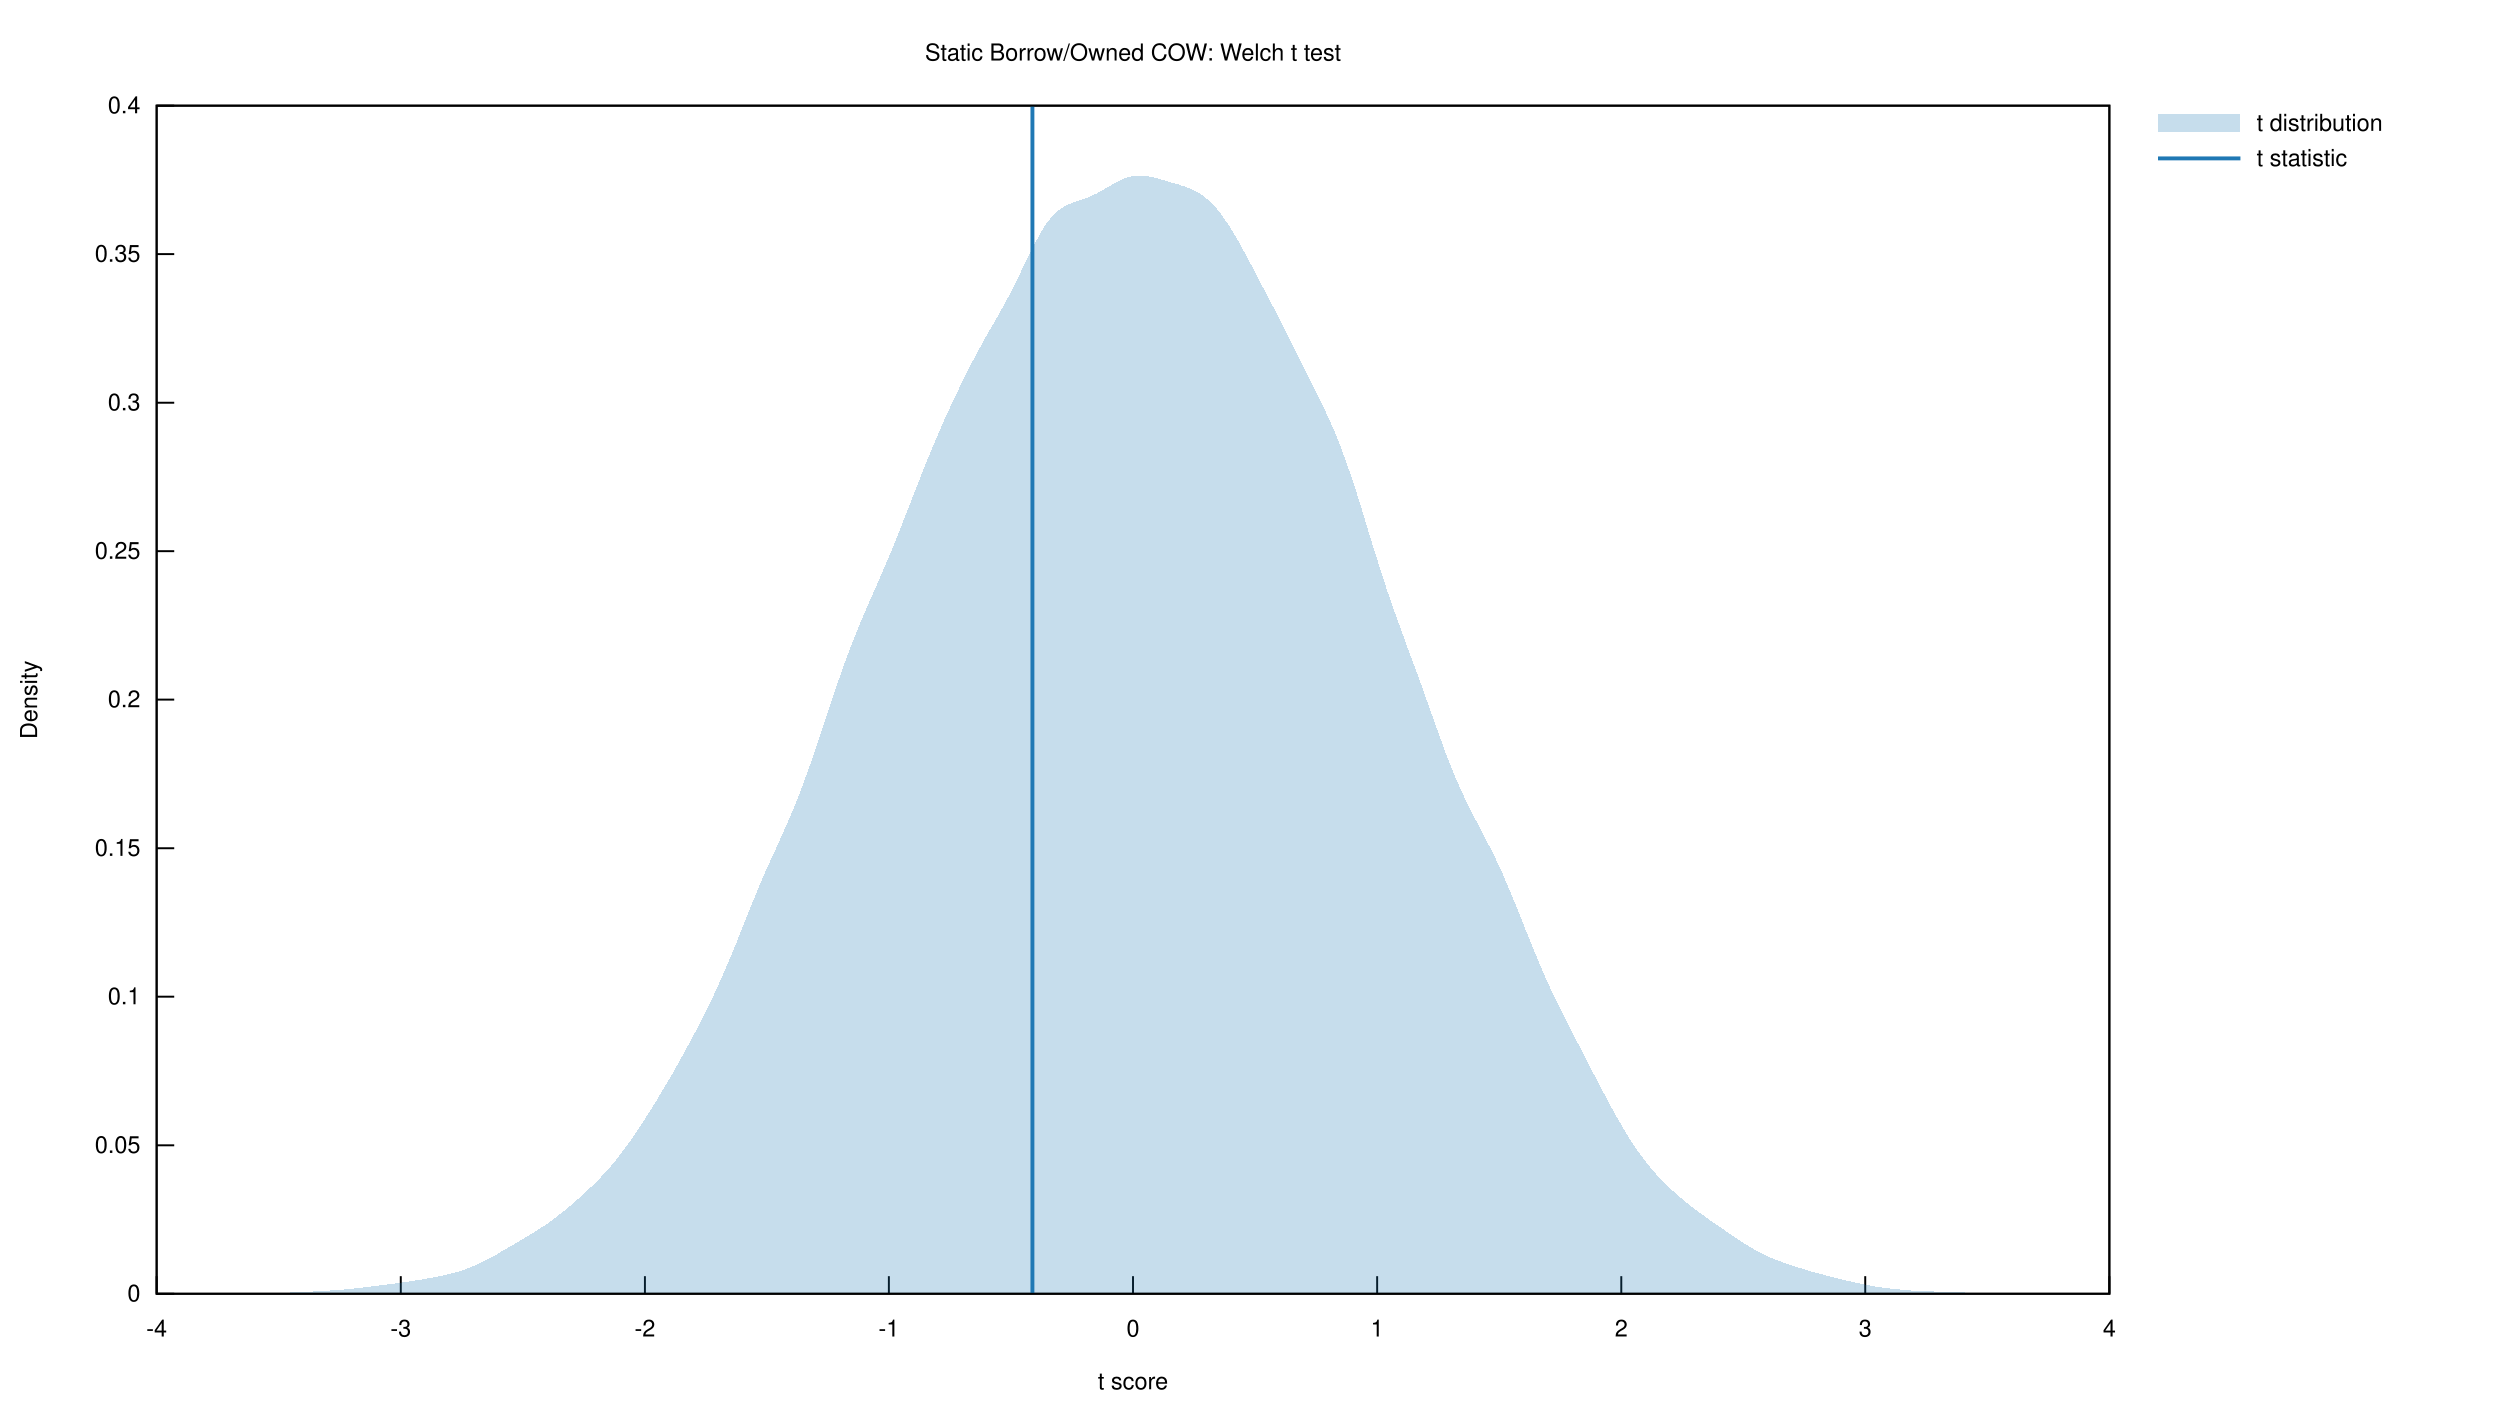
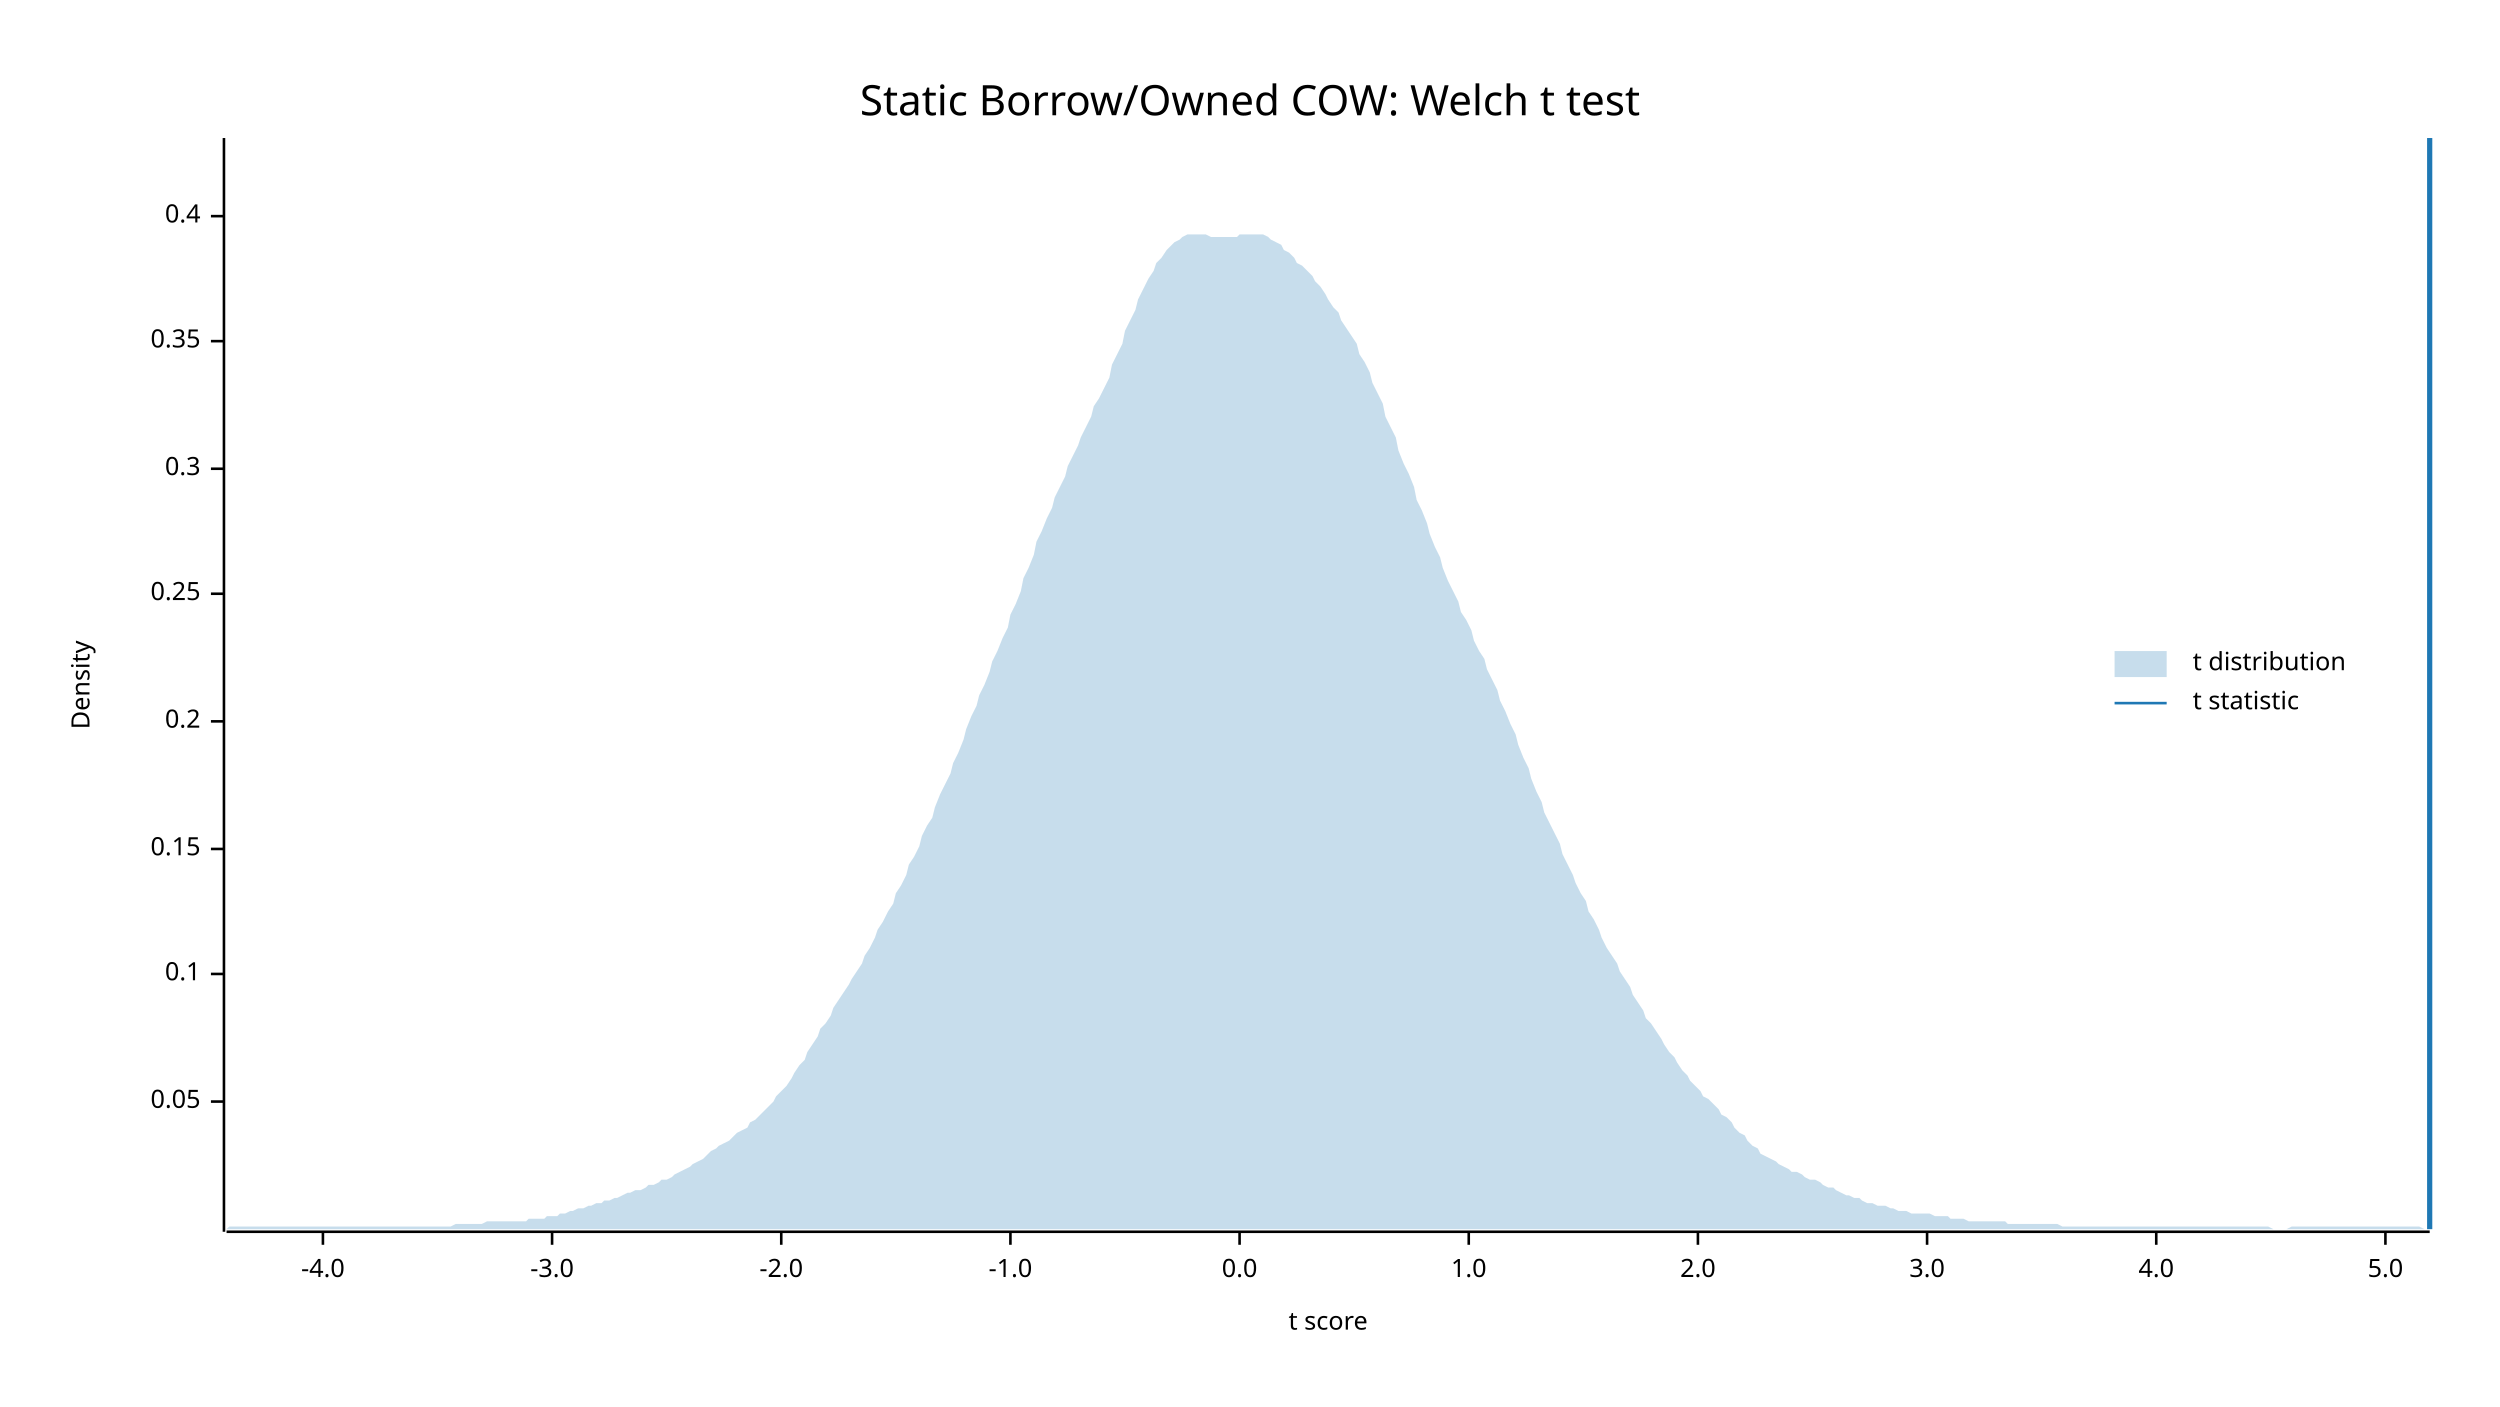
- <svg xmlns="http://www.w3.org/2000/svg" xmlns:xlink="http://www.w3.org/1999/xlink" viewBox="0 0 1280 720">
-   <g id="gnuplot_canvas">
-     <rect x="0" y="0" width="1280" height="720" fill="none" />
-     <defs>
-       <circle id="gpDot" r="0.5" stroke-width="0.5" stroke="currentColor" />
-       <path id="gpPt0" stroke-width="0.222" stroke="currentColor" d="M-1,0 h2 M0,-1 v2" />
-       <path id="gpPt1" stroke-width="0.222" stroke="currentColor" d="M-1,-1 L1,1 M1,-1 L-1,1" />
-       <path id="gpPt2" stroke-width="0.222" stroke="currentColor" d="M-1,0 L1,0 M0,-1 L0,1 M-1,-1 L1,1 M-1,1 L1,-1" />
-       <rect id="gpPt3" stroke-width="0.222" stroke="currentColor" x="-1" y="-1" width="2" height="2" />
-       <rect id="gpPt4" stroke-width="0.222" stroke="currentColor" fill="currentColor" x="-1" y="-1" width="2" height="2" />
-       <circle id="gpPt5" stroke-width="0.222" stroke="currentColor" cx="0" cy="0" r="1" />
-       <use xlink:href="#gpPt5" id="gpPt6" fill="currentColor" stroke="none" />
-       <path id="gpPt7" stroke-width="0.222" stroke="currentColor" d="M0,-1.33 L-1.33,0.67 L1.33,0.67 z" />
-       <use xlink:href="#gpPt7" id="gpPt8" fill="currentColor" stroke="none" />
-       <use xlink:href="#gpPt7" id="gpPt9" stroke="currentColor" transform="rotate(180)" />
-       <use xlink:href="#gpPt9" id="gpPt10" fill="currentColor" stroke="none" />
-       <use xlink:href="#gpPt3" id="gpPt11" stroke="currentColor" transform="rotate(45)" />
-       <use xlink:href="#gpPt11" id="gpPt12" fill="currentColor" stroke="none" />
-       <path id="gpPt13" stroke-width="0.222" stroke="currentColor" d="M0,1.330 L1.265,0.411 L0.782,-1.067 L-0.782,-1.076 L-1.265,0.411 z" />
-       <use xlink:href="#gpPt13" id="gpPt14" fill="currentColor" stroke="none" />
-       <filter id="textbox" filterUnits="objectBoundingBox" x="0" y="0" height="1" width="1">
-         <feFlood flood-color="white" flood-opacity="1" result="bgnd" />
-         <feComposite in="SourceGraphic" in2="bgnd" operator="atop" />
-       </filter>
-       <filter id="greybox" filterUnits="objectBoundingBox" x="0" y="0" height="1" width="1">
-         <feFlood flood-color="lightgrey" flood-opacity="1" result="grey" />
-         <feComposite in="SourceGraphic" in2="grey" operator="atop" />
-       </filter>
-     </defs>
-     <g fill="none" color="white" stroke="currentColor" stroke-width="1.00" stroke-linecap="butt" stroke-linejoin="miter">
- </g>
-     <g fill="none" color="black" stroke="currentColor" stroke-width="1.00" stroke-linecap="butt" stroke-linejoin="miter">
-       <path stroke="black" d="M80.2,662.4 L89.2,662.4  " />
-       <g transform="translate(71.9,666.3)" stroke="none" fill="black" font-family="Helvetica" font-size="12.00" text-anchor="end">
-         <text>
-           <tspan font-family="Helvetica"> 0</tspan>
-         </text>
-       </g>
-     </g>
-     <g fill="none" color="black" stroke="currentColor" stroke-width="1.00" stroke-linecap="butt" stroke-linejoin="miter">
-       <path stroke="black" d="M80.2,586.4 L89.2,586.4  " />
-       <g transform="translate(71.9,590.3)" stroke="none" fill="black" font-family="Helvetica" font-size="12.00" text-anchor="end">
-         <text>
-           <tspan font-family="Helvetica"> 0.05</tspan>
-         </text>
-       </g>
-     </g>
-     <g fill="none" color="black" stroke="currentColor" stroke-width="1.00" stroke-linecap="butt" stroke-linejoin="miter">
-       <path stroke="black" d="M80.2,510.3 L89.2,510.3  " />
-       <g transform="translate(71.9,514.2)" stroke="none" fill="black" font-family="Helvetica" font-size="12.00" text-anchor="end">
-         <text>
-           <tspan font-family="Helvetica"> 0.1</tspan>
-         </text>
-       </g>
-     </g>
-     <g fill="none" color="black" stroke="currentColor" stroke-width="1.00" stroke-linecap="butt" stroke-linejoin="miter">
-       <path stroke="black" d="M80.2,434.3 L89.2,434.3  " />
-       <g transform="translate(71.9,438.2)" stroke="none" fill="black" font-family="Helvetica" font-size="12.00" text-anchor="end">
-         <text>
-           <tspan font-family="Helvetica"> 0.15</tspan>
-         </text>
-       </g>
-     </g>
-     <g fill="none" color="black" stroke="currentColor" stroke-width="1.00" stroke-linecap="butt" stroke-linejoin="miter">
-       <path stroke="black" d="M80.2,358.2 L89.2,358.2  " />
-       <g transform="translate(71.9,362.1)" stroke="none" fill="black" font-family="Helvetica" font-size="12.00" text-anchor="end">
-         <text>
-           <tspan font-family="Helvetica"> 0.2</tspan>
-         </text>
-       </g>
-     </g>
-     <g fill="none" color="black" stroke="currentColor" stroke-width="1.00" stroke-linecap="butt" stroke-linejoin="miter">
-       <path stroke="black" d="M80.2,282.2 L89.2,282.2  " />
-       <g transform="translate(71.9,286.1)" stroke="none" fill="black" font-family="Helvetica" font-size="12.00" text-anchor="end">
-         <text>
-           <tspan font-family="Helvetica"> 0.25</tspan>
-         </text>
-       </g>
-     </g>
-     <g fill="none" color="black" stroke="currentColor" stroke-width="1.00" stroke-linecap="butt" stroke-linejoin="miter">
-       <path stroke="black" d="M80.2,206.2 L89.2,206.2  " />
-       <g transform="translate(71.9,210.1)" stroke="none" fill="black" font-family="Helvetica" font-size="12.00" text-anchor="end">
-         <text>
-           <tspan font-family="Helvetica"> 0.3</tspan>
-         </text>
-       </g>
-     </g>
-     <g fill="none" color="black" stroke="currentColor" stroke-width="1.00" stroke-linecap="butt" stroke-linejoin="miter">
-       <path stroke="black" d="M80.2,130.1 L89.2,130.1  " />
-       <g transform="translate(71.9,134.0)" stroke="none" fill="black" font-family="Helvetica" font-size="12.00" text-anchor="end">
-         <text>
-           <tspan font-family="Helvetica"> 0.35</tspan>
-         </text>
-       </g>
-     </g>
-     <g fill="none" color="black" stroke="currentColor" stroke-width="1.00" stroke-linecap="butt" stroke-linejoin="miter">
-       <path stroke="black" d="M80.2,54.1 L89.2,54.1  " />
-       <g transform="translate(71.9,58.0)" stroke="none" fill="black" font-family="Helvetica" font-size="12.00" text-anchor="end">
-         <text>
-           <tspan font-family="Helvetica"> 0.4</tspan>
-         </text>
-       </g>
-     </g>
-     <g fill="none" color="black" stroke="currentColor" stroke-width="1.00" stroke-linecap="butt" stroke-linejoin="miter">
-       <path stroke="black" d="M80.2,662.4 L80.2,653.4  " />
-       <g transform="translate(80.2,684.3)" stroke="none" fill="black" font-family="Helvetica" font-size="12.00" text-anchor="middle">
-         <text>
-           <tspan font-family="Helvetica">-4</tspan>
-         </text>
-       </g>
-     </g>
-     <g fill="none" color="black" stroke="currentColor" stroke-width="1.00" stroke-linecap="butt" stroke-linejoin="miter">
-       <path stroke="black" d="M205.2,662.4 L205.2,653.4  " />
-       <g transform="translate(205.2,684.3)" stroke="none" fill="black" font-family="Helvetica" font-size="12.00" text-anchor="middle">
-         <text>
-           <tspan font-family="Helvetica">-3</tspan>
-         </text>
-       </g>
-     </g>
-     <g fill="none" color="black" stroke="currentColor" stroke-width="1.00" stroke-linecap="butt" stroke-linejoin="miter">
-       <path stroke="black" d="M330.2,662.4 L330.2,653.4  " />
-       <g transform="translate(330.2,684.3)" stroke="none" fill="black" font-family="Helvetica" font-size="12.00" text-anchor="middle">
-         <text>
-           <tspan font-family="Helvetica">-2</tspan>
-         </text>
-       </g>
-     </g>
-     <g fill="none" color="black" stroke="currentColor" stroke-width="1.00" stroke-linecap="butt" stroke-linejoin="miter">
-       <path stroke="black" d="M455.1,662.4 L455.1,653.4  " />
-       <g transform="translate(455.1,684.3)" stroke="none" fill="black" font-family="Helvetica" font-size="12.00" text-anchor="middle">
-         <text>
-           <tspan font-family="Helvetica">-1</tspan>
-         </text>
-       </g>
-     </g>
-     <g fill="none" color="black" stroke="currentColor" stroke-width="1.00" stroke-linecap="butt" stroke-linejoin="miter">
-       <path stroke="black" d="M580.1,662.4 L580.1,653.4  " />
-       <g transform="translate(580.1,684.3)" stroke="none" fill="black" font-family="Helvetica" font-size="12.00" text-anchor="middle">
-         <text>
-           <tspan font-family="Helvetica"> 0</tspan>
-         </text>
-       </g>
-     </g>
-     <g fill="none" color="black" stroke="currentColor" stroke-width="1.00" stroke-linecap="butt" stroke-linejoin="miter">
-       <path stroke="black" d="M705.1,662.4 L705.1,653.4  " />
-       <g transform="translate(705.1,684.3)" stroke="none" fill="black" font-family="Helvetica" font-size="12.00" text-anchor="middle">
-         <text>
-           <tspan font-family="Helvetica"> 1</tspan>
-         </text>
-       </g>
-     </g>
-     <g fill="none" color="black" stroke="currentColor" stroke-width="1.00" stroke-linecap="butt" stroke-linejoin="miter">
-       <path stroke="black" d="M830.1,662.4 L830.1,653.4  " />
-       <g transform="translate(830.1,684.3)" stroke="none" fill="black" font-family="Helvetica" font-size="12.00" text-anchor="middle">
-         <text>
-           <tspan font-family="Helvetica"> 2</tspan>
-         </text>
-       </g>
-     </g>
-     <g fill="none" color="black" stroke="currentColor" stroke-width="1.00" stroke-linecap="butt" stroke-linejoin="miter">
-       <path stroke="black" d="M955.0,662.4 L955.0,653.4  " />
-       <g transform="translate(955.0,684.3)" stroke="none" fill="black" font-family="Helvetica" font-size="12.00" text-anchor="middle">
-         <text>
-           <tspan font-family="Helvetica"> 3</tspan>
-         </text>
-       </g>
-     </g>
-     <g fill="none" color="black" stroke="currentColor" stroke-width="1.00" stroke-linecap="butt" stroke-linejoin="miter">
-       <path stroke="black" d="M1080.0,662.4 L1080.0,653.4  " />
-       <g transform="translate(1080.0,684.3)" stroke="none" fill="black" font-family="Helvetica" font-size="12.00" text-anchor="middle">
-         <text>
-           <tspan font-family="Helvetica"> 4</tspan>
-         </text>
-       </g>
-     </g>
-     <g fill="none" color="black" stroke="currentColor" stroke-width="1.00" stroke-linecap="butt" stroke-linejoin="miter">
- </g>
-     <g fill="none" color="black" stroke="currentColor" stroke-width="1.00" stroke-linecap="butt" stroke-linejoin="miter">
-       <path stroke="black" d="M80.2,54.1 L80.2,662.4 L1080.0,662.4 L1080.0,54.1 L80.2,54.1 Z  " />
-     </g>
-     <g fill="none" color="black" stroke="currentColor" stroke-width="1.00" stroke-linecap="butt" stroke-linejoin="miter">
-       <g transform="translate(19.0,358.3) rotate(270)" stroke="none" fill="black" font-family="Helvetica" font-size="12.00" text-anchor="middle">
-         <text>
-           <tspan font-family="Helvetica">Density</tspan>
-         </text>
-       </g>
-     </g>
-     <g fill="none" color="black" stroke="currentColor" stroke-width="1.00" stroke-linecap="butt" stroke-linejoin="miter">
-       <g transform="translate(580.1,711.3)" stroke="none" fill="black" font-family="Helvetica" font-size="12.00" text-anchor="middle">
-         <text>
-           <tspan font-family="Helvetica">t score</tspan>
-         </text>
-       </g>
-     </g>
-     <g fill="none" color="black" stroke="currentColor" stroke-width="1.00" stroke-linecap="butt" stroke-linejoin="miter">
-       <g transform="translate(580.1,31.0)" stroke="none" fill="black" font-family="Helvetica" font-size="12.00" text-anchor="middle">
-         <text>
-           <tspan font-family="Helvetica">Static Borrow/Owned COW: Welch t test</tspan>
-         </text>
-       </g>
-     </g>
-     <g fill="none" color="black" stroke="currentColor" stroke-width="1.00" stroke-linecap="butt" stroke-linejoin="miter">
- </g>
-     <g id="gnuplot_plot_1">
-       <g fill="none" color="black" stroke="currentColor" stroke-width="1.00" stroke-linecap="butt" stroke-linejoin="miter">
-         <g transform="translate(1155.4,67.0)" stroke="none" fill="black" font-family="Helvetica" font-size="12.00" text-anchor="start">
-           <text>
-             <tspan font-family="Helvetica">t distribution</tspan>
-           </text>
-         </g>
-       </g>
-       <g fill="none" color="black" stroke="currentColor" stroke-width="1.00" stroke-linecap="butt" stroke-linejoin="miter">
-         <g stroke="none" shape-rendering="crispEdges">
-           <polygon fill="rgb( 31, 120, 180)" fill-opacity="0.25" points="1104.9,67.6 1147.1,67.6 1147.1,58.6 1104.9,58.6 " />
-           <polygon fill="rgb( 31, 120, 180)" fill-opacity="0.25" points="89.9,662.4 91.9,662.4 93.9,662.4 95.9,662.4 97.9,662.4 99.8,662.4 101.8,662.4 103.8,662.4 105.8,662.4 107.8,662.4 109.8,662.4 111.7,662.4 113.7,662.4 115.7,662.4 117.7,662.4 119.7,662.3 121.6,662.3 123.6,662.3 125.6,662.3 127.6,662.3 129.6,662.3 131.5,662.2 133.5,662.2 135.5,662.2 137.5,662.1 139.5,662.1 141.4,662.0 143.4,661.9 145.4,661.9 147.4,661.8 149.4,661.7 151.4,661.6 153.3,661.6 155.3,661.5 157.3,661.4 159.3,661.3 161.3,661.2 163.2,661.1 165.2,661.0 167.2,660.9 169.2,660.7 171.2,660.6 173.1,660.5 175.1,660.3 177.1,660.1 179.1,659.9 181.1,659.7 183.0,659.5 185.0,659.3 187.0,659.0 189.0,658.8 191.0,658.6 192.9,658.3 194.9,658.1 196.9,657.8 198.9,657.6 200.9,657.3 202.9,657.1 204.8,656.8 206.8,656.5 208.8,656.2 210.8,655.9 212.8,655.6 214.7,655.3 216.7,655.0 218.7,654.6 220.7,654.2 222.7,653.9 224.6,653.5 226.6,653.1 228.6,652.6 230.6,652.2 232.6,651.6 234.5,651.1 236.5,650.5 238.5,649.8 240.5,649.0 242.5,648.2 244.4,647.3 246.4,646.4 248.4,645.4 250.4,644.3 252.4,643.3 254.4,642.2 256.3,641.0 258.3,639.9 260.3,638.7 262.3,637.6 264.3,636.4 266.2,635.3 268.2,634.1 270.2,632.9 272.2,631.7 274.2,630.5 276.1,629.2 278.1,627.9 280.1,626.6 282.1,625.1 284.1,623.7 286.0,622.1 288.0,620.6 290.0,619.0 292.0,617.3 294.0,615.6 295.9,613.9 297.9,612.1 299.9,610.3 301.9,608.4 303.9,606.5 305.9,604.6 307.8,602.5 309.8,600.4 311.8,598.2 313.8,595.8 315.8,593.4 317.7,590.9 319.7,588.2 321.7,585.5 323.7,582.7 325.7,579.8 327.6,576.8 329.6,573.8 331.6,570.7 333.6,567.6 335.6,564.4 337.5,561.1 339.5,557.8 341.5,554.5 343.5,551.1 345.5,547.6 347.4,544.1 349.4,540.5 351.4,536.9 353.4,533.2 355.4,529.5 357.4,525.7 359.3,521.9 361.3,518.0 363.3,513.9 365.3,509.8 367.3,505.5 369.2,501.1 371.2,496.6 373.2,491.9 375.2,487.1 377.2,482.3 379.1,477.3 381.1,472.3 383.1,467.4 385.1,462.5 387.1,457.7 389.0,453.0 391.0,448.3 393.0,443.8 395.0,439.4 397.0,435.1 399.0,430.7 400.9,426.3 402.9,421.9 404.9,417.3 406.9,412.5 408.9,407.6 410.8,402.4 412.8,397.0 414.8,391.5 416.8,385.7 418.8,379.9 420.7,373.9 422.7,367.9 424.7,361.9 426.7,356.0 428.7,350.2 430.6,344.6 432.6,339.1 434.6,333.7 436.6,328.6 438.6,323.6 440.5,318.8 442.5,314.1 444.5,309.5 446.5,305.0 448.5,300.5 450.5,295.9 452.4,291.4 454.4,286.7 456.4,282.0 458.4,277.1 460.4,272.2 462.3,267.2 464.3,262.1 466.3,257.0 468.3,251.9 470.3,246.8 472.2,241.8 474.2,236.8 476.2,232.0 478.2,227.2 480.2,222.6 482.1,218.1 484.1,213.6 486.1,209.3 488.1,205.0 490.1,200.9 492.0,196.8 494.0,192.7 496.0,188.8 498.0,184.9 500.0,181.2 502.0,177.5 503.9,173.9 505.9,170.4 507.9,167.0 509.9,163.5 511.9,160.1 513.8,156.5 515.8,152.9 517.8,149.1 519.8,145.2 521.8,141.1 523.7,137.0 525.7,132.9 527.7,128.8 529.7,124.9 531.7,121.2 533.6,117.8 535.6,114.7 537.6,112.1 539.6,109.8 541.6,108.0 543.5,106.6 545.5,105.4 547.5,104.5 549.5,103.7 551.5,103.0 553.5,102.4 555.4,101.7 557.4,100.9 559.4,100.0 561.4,99.1 563.4,98.0 565.3,96.9 567.3,95.7 569.3,94.6 571.3,93.4 573.3,92.4 575.2,91.6 577.2,90.8 579.2,90.3 581.2,90.0 583.2,89.9 585.1,89.9 587.1,90.2 589.1,90.5 591.1,91.0 593.1,91.5 595.0,92.0 597.0,92.6 599.0,93.2 601.0,93.8 603.0,94.3 605.0,95.0 606.9,95.6 608.9,96.4 610.9,97.2 612.9,98.3 614.9,99.5 616.8,100.9 618.8,102.6 620.8,104.5 622.8,106.6 624.8,109.1 626.7,111.8 628.7,114.7 630.7,117.8 632.7,121.2 634.7,124.6 636.6,128.2 638.6,131.8 640.6,135.6 642.6,139.3 644.6,143.1 646.5,146.9 648.5,150.7 650.5,154.5 652.5,158.3 654.5,162.2 656.5,166.1 658.4,170.0 660.4,173.9 662.4,177.9 664.4,181.8 666.4,185.8 668.3,189.7 670.3,193.6 672.3,197.6 674.3,201.5 676.3,205.5 678.2,209.7 680.2,214.0 682.2,218.4 684.2,223.1 686.2,228.1 688.1,233.4 690.1,238.9 692.1,244.8 694.1,250.8 696.1,257.1 698.1,263.5 700.0,270.0 702.0,276.5 704.0,282.9 706.0,289.2 708.0,295.4 709.9,301.4 711.9,307.2 713.9,312.9 715.9,318.5 717.9,323.9 719.8,329.3 721.8,334.6 723.8,340.0 725.8,345.4 727.8,350.8 729.7,356.4 731.7,361.9 733.7,367.5 735.7,373.1 737.7,378.6 739.6,384.0 741.6,389.2 743.6,394.2 745.6,399.0 747.6,403.6 749.6,407.9 751.5,412.0 753.5,415.9 755.5,419.7 757.5,423.5 759.5,427.2 761.4,431.0 763.4,434.9 765.4,438.9 767.4,443.1 769.4,447.4 771.3,452.0 773.3,456.6 775.3,461.5 777.3,466.4 779.3,471.3 781.2,476.3 783.2,481.2 785.2,486.1 787.2,490.9 789.2,495.6 791.1,500.1 793.1,504.5 795.1,508.8 797.1,512.9 799.1,517.0 801.1,520.9 803.0,524.8 805.0,528.7 807.0,532.5 809.0,536.3 811.0,540.1 812.9,543.9 814.9,547.8 816.9,551.6 818.9,555.4 820.9,559.2 822.8,562.9 824.8,566.6 826.8,570.2 828.8,573.7 830.8,577.1 832.7,580.4 834.7,583.6 836.7,586.6 838.7,589.5 840.7,592.2 842.6,594.8 844.6,597.3 846.6,599.6 848.6,601.9 850.6,604.0 852.6,606.0 854.5,607.9 856.5,609.7 858.5,611.5 860.5,613.2 862.5,614.9 864.4,616.5 866.4,618.0 868.4,619.5 870.4,621.0 872.4,622.4 874.3,623.9 876.3,625.3 878.3,626.6 880.3,628.0 882.3,629.4 884.2,630.8 886.2,632.1 888.2,633.5 890.2,634.8 892.2,636.1 894.1,637.3 896.1,638.5 898.1,639.7 900.1,640.8 902.1,641.8 904.1,642.8 906.0,643.7 908.0,644.5 910.0,645.3 912.0,646.0 914.0,646.7 915.9,647.4 917.9,648.1 919.9,648.7 921.9,649.3 923.9,649.9 925.8,650.5 927.8,651.1 929.8,651.7 931.8,652.2 933.8,652.7 935.7,653.3 937.7,653.8 939.7,654.3 941.7,654.7 943.7,655.2 945.7,655.7 947.6,656.1 949.6,656.6 951.6,657.0 953.6,657.4 955.6,657.8 957.5,658.2 959.5,658.6 961.5,658.9 963.5,659.2 965.5,659.5 967.4,659.7 969.4,659.9 971.4,660.1 973.4,660.3 975.4,660.5 977.3,660.6 979.3,660.8 981.3,660.9 983.3,661.0 985.3,661.1 987.2,661.2 989.2,661.2 991.2,661.3 993.2,661.4 995.2,661.5 997.2,661.5 999.1,661.6 1001.1,661.6 1003.1,661.7 1005.1,661.7 1007.1,661.8 1009.0,661.8 1011.0,661.8 1013.0,661.9 1015.0,661.9 1017.0,661.9 1018.9,661.9 1020.9,662.0 1022.9,662.0 1024.9,662.0 1026.9,662.0 1028.8,662.0 1030.8,662.1 1032.8,662.1 1034.8,662.1 1036.8,662.1 1038.7,662.2 1040.7,662.2 1042.7,662.2 1044.7,662.2 1046.7,662.3 1048.7,662.3 1050.6,662.3 1052.6,662.3 1054.6,662.3 1056.6,662.4 1058.6,662.4 1060.5,662.4 1062.5,662.4 1064.5,662.4 1066.5,662.4 1068.5,662.4 1070.4,662.4 1072.4,662.4 1074.4,662.4 1076.4,662.4 1078.4,662.4 1078.4,662.4 1076.4,662.4 1074.4,662.4 1072.4,662.4 1070.4,662.4 1068.5,662.4 1066.5,662.4 1064.5,662.4 1062.5,662.4 1060.5,662.4 1058.6,662.4 1056.6,662.4 1054.6,662.4 1052.6,662.4 1050.6,662.4 1048.7,662.4 1046.7,662.4 1044.7,662.4 1042.7,662.4 1040.7,662.4 1038.7,662.4 1036.8,662.4 1034.8,662.4 1032.8,662.4 1030.8,662.4 1028.8,662.4 1026.9,662.4 1024.9,662.4 1022.9,662.4 1020.9,662.4 1018.9,662.4 1017.0,662.4 1015.0,662.4 1013.0,662.4 1011.0,662.4 1009.0,662.4 1007.1,662.4 1005.1,662.4 1003.1,662.4 1001.1,662.4 999.1,662.4 997.2,662.4 995.2,662.4 993.2,662.4 991.2,662.4 989.2,662.4 987.2,662.4 985.3,662.4 983.3,662.4 981.3,662.4 979.3,662.4 977.3,662.4 975.4,662.4 973.4,662.4 971.4,662.4 969.4,662.4 967.4,662.4 965.5,662.4 963.5,662.4 961.5,662.4 959.5,662.4 957.5,662.4 955.6,662.4 953.6,662.4 951.6,662.4 949.6,662.4 947.6,662.4 945.7,662.4 943.7,662.4 941.7,662.4 939.7,662.4 937.7,662.4 935.7,662.4 933.8,662.4 931.8,662.4 929.8,662.4 927.8,662.4 925.8,662.4 923.9,662.4 921.9,662.4 919.9,662.4 917.9,662.4 915.9,662.4 914.0,662.4 912.0,662.4 910.0,662.4 908.0,662.4 906.0,662.4 904.1,662.4 902.1,662.4 900.1,662.4 898.1,662.4 896.1,662.4 894.1,662.4 892.2,662.4 890.2,662.4 888.2,662.4 886.2,662.4 884.2,662.4 882.3,662.4 880.3,662.4 878.3,662.4 876.3,662.4 874.3,662.4 872.4,662.4 870.4,662.4 868.4,662.4 866.4,662.4 864.4,662.4 862.5,662.4 860.5,662.4 858.5,662.4 856.5,662.4 854.5,662.4 852.6,662.4 850.6,662.4 848.6,662.4 846.6,662.4 844.6,662.4 842.6,662.4 840.7,662.4 838.7,662.4 836.7,662.4 834.7,662.4 832.7,662.4 830.8,662.4 828.8,662.4 826.8,662.4 824.8,662.4 822.8,662.4 820.9,662.4 818.9,662.4 816.9,662.4 814.9,662.4 812.9,662.4 811.0,662.4 809.0,662.4 807.0,662.4 805.0,662.4 803.0,662.4 801.1,662.4 799.1,662.4 797.1,662.4 795.1,662.4 793.1,662.4 791.1,662.4 789.2,662.4 787.2,662.4 785.2,662.4 783.2,662.4 781.2,662.4 779.3,662.4 777.3,662.4 775.3,662.4 773.3,662.4 771.3,662.4 769.4,662.4 767.4,662.4 765.4,662.4 763.4,662.4 761.4,662.4 759.5,662.4 757.5,662.4 755.5,662.4 753.5,662.4 751.5,662.4 749.6,662.4 747.6,662.4 745.6,662.4 743.6,662.4 741.6,662.4 739.6,662.4 737.7,662.4 735.7,662.4 733.7,662.4 731.7,662.4 729.7,662.4 727.8,662.4 725.8,662.4 723.8,662.4 721.8,662.4 719.8,662.4 717.9,662.4 715.9,662.4 713.9,662.4 711.9,662.4 709.9,662.4 708.0,662.4 706.0,662.4 704.0,662.4 702.0,662.4 700.0,662.4 698.1,662.4 696.1,662.4 694.1,662.4 692.1,662.4 690.1,662.4 688.1,662.4 686.2,662.4 684.2,662.4 682.2,662.4 680.2,662.4 678.2,662.4 676.3,662.4 674.3,662.4 672.3,662.4 670.3,662.4 668.3,662.4 666.4,662.4 664.4,662.4 662.4,662.4 660.4,662.4 658.4,662.4 656.5,662.4 654.5,662.4 652.5,662.4 650.5,662.4 648.5,662.4 646.5,662.4 644.6,662.4 642.6,662.4 640.6,662.4 638.6,662.4 636.6,662.4 634.7,662.4 632.7,662.4 630.7,662.4 628.7,662.4 626.7,662.4 624.8,662.4 622.8,662.4 620.8,662.4 618.8,662.4 616.8,662.4 614.9,662.4 612.9,662.4 610.9,662.4 608.9,662.4 606.9,662.4 605.0,662.4 603.0,662.4 601.0,662.4 599.0,662.4 597.0,662.4 595.0,662.4 593.1,662.4 591.1,662.4 589.1,662.4 587.1,662.4 585.1,662.4 583.2,662.4 581.2,662.4 579.2,662.4 577.2,662.4 575.2,662.4 573.3,662.4 571.3,662.4 569.3,662.4 567.3,662.4 565.3,662.4 563.4,662.4 561.4,662.4 559.4,662.4 557.4,662.4 555.4,662.4 553.5,662.4 551.5,662.4 549.5,662.4 547.5,662.4 545.5,662.4 543.5,662.4 541.6,662.4 539.6,662.4 537.6,662.4 535.6,662.4 533.6,662.4 531.7,662.4 529.7,662.4 527.7,662.4 525.7,662.4 523.7,662.4 521.8,662.4 519.8,662.4 517.8,662.4 515.8,662.4 513.8,662.4 511.9,662.4 509.9,662.4 507.9,662.4 505.9,662.4 503.9,662.4 502.0,662.4 500.0,662.4 498.0,662.4 496.0,662.4 494.0,662.4 492.0,662.4 490.1,662.4 488.1,662.4 486.1,662.4 484.1,662.4 482.1,662.4 480.2,662.4 478.2,662.4 476.2,662.4 474.2,662.4 472.2,662.4 470.3,662.4 468.3,662.4 466.3,662.4 464.3,662.4 462.3,662.4 460.4,662.4 458.4,662.4 456.4,662.4 454.4,662.4 452.4,662.4 450.5,662.4 448.5,662.4 446.5,662.4 444.5,662.4 442.5,662.4 440.5,662.4 438.6,662.4 436.6,662.4 434.6,662.4 432.6,662.4 430.6,662.4 428.7,662.4 426.7,662.4 424.7,662.4 422.7,662.4 420.7,662.4 418.8,662.4 416.8,662.4 414.8,662.4 412.8,662.4 410.8,662.4 408.9,662.4 406.9,662.4 404.9,662.4 402.9,662.4 400.9,662.4 399.0,662.4 397.0,662.4 395.0,662.4 393.0,662.4 391.0,662.4 389.0,662.4 387.1,662.4 385.1,662.4 383.1,662.4 381.1,662.4 379.1,662.4 377.2,662.4 375.2,662.4 373.2,662.4 371.2,662.4 369.2,662.4 367.3,662.4 365.3,662.4 363.3,662.4 361.3,662.4 359.3,662.4 357.4,662.4 355.4,662.4 353.4,662.4 351.4,662.4 349.4,662.4 347.4,662.4 345.5,662.4 343.5,662.4 341.5,662.4 339.5,662.4 337.5,662.4 335.6,662.4 333.6,662.4 331.6,662.4 329.6,662.4 327.6,662.4 325.7,662.4 323.7,662.4 321.7,662.4 319.7,662.4 317.7,662.4 315.8,662.4 313.8,662.4 311.8,662.4 309.8,662.4 307.8,662.4 305.9,662.4 303.9,662.4 301.9,662.4 299.9,662.4 297.9,662.4 295.9,662.4 294.0,662.4 292.0,662.4 290.0,662.4 288.0,662.4 286.0,662.4 284.1,662.4 282.1,662.4 280.1,662.4 278.1,662.4 276.1,662.4 274.2,662.4 272.2,662.4 270.2,662.4 268.2,662.4 266.2,662.4 264.3,662.4 262.3,662.4 260.3,662.4 258.3,662.4 256.3,662.4 254.4,662.4 252.4,662.4 250.4,662.4 248.4,662.4 246.4,662.4 244.4,662.4 242.5,662.4 240.5,662.4 238.5,662.4 236.5,662.4 234.5,662.4 232.6,662.4 230.6,662.4 228.6,662.4 226.6,662.4 224.6,662.4 222.7,662.4 220.7,662.4 218.7,662.4 216.7,662.4 214.7,662.4 212.8,662.4 210.8,662.4 208.8,662.4 206.8,662.4 204.8,662.4 202.9,662.4 200.9,662.4 198.9,662.4 196.9,662.4 194.9,662.4 192.9,662.4 191.0,662.4 189.0,662.4 187.0,662.4 185.0,662.4 183.0,662.4 181.1,662.4 179.1,662.4 177.1,662.4 175.1,662.4 173.1,662.4 171.2,662.4 169.2,662.4 167.2,662.4 165.2,662.4 163.2,662.4 161.3,662.4 159.3,662.4 157.3,662.4 155.3,662.4 153.3,662.4 151.4,662.4 149.4,662.4 147.4,662.4 145.4,662.4 143.4,662.4 141.4,662.4 139.5,662.4 137.5,662.4 135.5,662.4 133.5,662.4 131.5,662.4 129.6,662.4 127.6,662.4 125.6,662.4 123.6,662.4 121.6,662.4 119.7,662.4 117.7,662.4 115.7,662.4 113.7,662.4 111.7,662.4 109.8,662.4 107.8,662.4 105.8,662.4 103.8,662.4 101.8,662.4 99.8,662.4 97.9,662.4 95.9,662.4 93.9,662.4 91.9,662.4 89.9,662.4 " />
-         </g>
-       </g>
-     </g>
-     <g id="gnuplot_plot_2">
-       <g fill="none" color="white" stroke="rgb( 31, 120, 180)" stroke-width="2.00" stroke-linecap="butt" stroke-linejoin="miter">
- </g>
-       <g fill="none" color="black" stroke="currentColor" stroke-width="2.00" stroke-linecap="butt" stroke-linejoin="miter">
-         <g transform="translate(1155.4,85.0)" stroke="none" fill="black" font-family="Helvetica" font-size="12.00" text-anchor="start">
-           <text>
-             <tspan font-family="Helvetica">t statistic</tspan>
-           </text>
-         </g>
-       </g>
-       <g fill="none" color="black" stroke="currentColor" stroke-width="2.00" stroke-linecap="butt" stroke-linejoin="miter">
-         <path stroke="rgb( 31, 120, 180)" d="M1104.9,81.1 L1147.1,81.1 M528.6,662.4 L528.6,54.1  " />
-       </g>
-     </g>
-     <g fill="none" color="black" stroke="currentColor" stroke-width="2.00" stroke-linecap="butt" stroke-linejoin="miter">
- </g>
-     <g fill="none" color="black" stroke="black" stroke-width="1.00" stroke-linecap="butt" stroke-linejoin="miter">
- </g>
-     <g fill="none" color="black" stroke="currentColor" stroke-width="1.00" stroke-linecap="butt" stroke-linejoin="miter">
-       <path stroke="black" d="M80.2,54.1 L80.2,662.4 L1080.0,662.4 L1080.0,54.1 L80.2,54.1 Z  " />
-     </g>
-     <g fill="none" color="black" stroke="currentColor" stroke-width="1.00" stroke-linecap="butt" stroke-linejoin="miter">
- </g>
-   </g>
+ <svg xmlns="http://www.w3.org/2000/svg" width="960" height="540">
+   <text x="480" y="32" dy="0.76em" text-anchor="middle" font-family="sans-serif" font-size="16.129" opacity="1" fill="#000000">
+ Static Borrow/Owned COW: Welch t test
+ </text>
+   <text x="27" y="263" dy="0.76em" text-anchor="middle" font-family="sans-serif" font-size="9.677" opacity="1" fill="#000000" transform="rotate(270, 27, 263)">
+ Density
+ </text>
+   <text x="510" y="513" dy="-0.5ex" text-anchor="middle" font-family="sans-serif" font-size="9.677" opacity="1" fill="#000000">
+ t score
+ </text>
+   <polyline fill="none" opacity="1" stroke="#000000" stroke-width="1" points="86,53 86,473 " />
+   <text x="77" y="423" dy="0.5ex" text-anchor="end" font-family="sans-serif" font-size="9.677" opacity="1" fill="#000000">
+ 0.05
+ </text>
+   <polyline fill="none" opacity="1" stroke="#000000" stroke-width="1" points="81,423 86,423 " />
+   <text x="77" y="374" dy="0.5ex" text-anchor="end" font-family="sans-serif" font-size="9.677" opacity="1" fill="#000000">
+ 0.1
+ </text>
+   <polyline fill="none" opacity="1" stroke="#000000" stroke-width="1" points="81,374 86,374 " />
+   <text x="77" y="326" dy="0.5ex" text-anchor="end" font-family="sans-serif" font-size="9.677" opacity="1" fill="#000000">
+ 0.15
+ </text>
+   <polyline fill="none" opacity="1" stroke="#000000" stroke-width="1" points="81,326 86,326 " />
+   <text x="77" y="277" dy="0.5ex" text-anchor="end" font-family="sans-serif" font-size="9.677" opacity="1" fill="#000000">
+ 0.2
+ </text>
+   <polyline fill="none" opacity="1" stroke="#000000" stroke-width="1" points="81,277 86,277 " />
+   <text x="77" y="228" dy="0.5ex" text-anchor="end" font-family="sans-serif" font-size="9.677" opacity="1" fill="#000000">
+ 0.25
+ </text>
+   <polyline fill="none" opacity="1" stroke="#000000" stroke-width="1" points="81,228 86,228 " />
+   <text x="77" y="180" dy="0.5ex" text-anchor="end" font-family="sans-serif" font-size="9.677" opacity="1" fill="#000000">
+ 0.3
+ </text>
+   <polyline fill="none" opacity="1" stroke="#000000" stroke-width="1" points="81,180 86,180 " />
+   <text x="77" y="131" dy="0.5ex" text-anchor="end" font-family="sans-serif" font-size="9.677" opacity="1" fill="#000000">
+ 0.35
+ </text>
+   <polyline fill="none" opacity="1" stroke="#000000" stroke-width="1" points="81,131 86,131 " />
+   <text x="77" y="83" dy="0.5ex" text-anchor="end" font-family="sans-serif" font-size="9.677" opacity="1" fill="#000000">
+ 0.4
+ </text>
+   <polyline fill="none" opacity="1" stroke="#000000" stroke-width="1" points="81,83 86,83 " />
+   <polyline fill="none" opacity="1" stroke="#000000" stroke-width="1" points="87,473 933,473 " />
+   <text x="124" y="483" dy="0.76em" text-anchor="middle" font-family="sans-serif" font-size="9.677" opacity="1" fill="#000000">
+ -4.0
+ </text>
+   <polyline fill="none" opacity="1" stroke="#000000" stroke-width="1" points="124,473 124,478 " />
+   <text x="212" y="483" dy="0.76em" text-anchor="middle" font-family="sans-serif" font-size="9.677" opacity="1" fill="#000000">
+ -3.0
+ </text>
+   <polyline fill="none" opacity="1" stroke="#000000" stroke-width="1" points="212,473 212,478 " />
+   <text x="300" y="483" dy="0.76em" text-anchor="middle" font-family="sans-serif" font-size="9.677" opacity="1" fill="#000000">
+ -2.0
+ </text>
+   <polyline fill="none" opacity="1" stroke="#000000" stroke-width="1" points="300,473 300,478 " />
+   <text x="388" y="483" dy="0.76em" text-anchor="middle" font-family="sans-serif" font-size="9.677" opacity="1" fill="#000000">
+ -1.0
+ </text>
+   <polyline fill="none" opacity="1" stroke="#000000" stroke-width="1" points="388,473 388,478 " />
+   <text x="476" y="483" dy="0.76em" text-anchor="middle" font-family="sans-serif" font-size="9.677" opacity="1" fill="#000000">
+ 0.0
+ </text>
+   <polyline fill="none" opacity="1" stroke="#000000" stroke-width="1" points="476,473 476,478 " />
+   <text x="564" y="483" dy="0.76em" text-anchor="middle" font-family="sans-serif" font-size="9.677" opacity="1" fill="#000000">
+ 1.0
+ </text>
+   <polyline fill="none" opacity="1" stroke="#000000" stroke-width="1" points="564,473 564,478 " />
+   <text x="652" y="483" dy="0.76em" text-anchor="middle" font-family="sans-serif" font-size="9.677" opacity="1" fill="#000000">
+ 2.0
+ </text>
+   <polyline fill="none" opacity="1" stroke="#000000" stroke-width="1" points="652,473 652,478 " />
+   <text x="740" y="483" dy="0.76em" text-anchor="middle" font-family="sans-serif" font-size="9.677" opacity="1" fill="#000000">
+ 3.0
+ </text>
+   <polyline fill="none" opacity="1" stroke="#000000" stroke-width="1" points="740,473 740,478 " />
+   <text x="828" y="483" dy="0.76em" text-anchor="middle" font-family="sans-serif" font-size="9.677" opacity="1" fill="#000000">
+ 4.0
+ </text>
+   <polyline fill="none" opacity="1" stroke="#000000" stroke-width="1" points="828,473 828,478 " />
+   <text x="916" y="483" dy="0.76em" text-anchor="middle" font-family="sans-serif" font-size="9.677" opacity="1" fill="#000000">
+ 5.0
+ </text>
+   <polyline fill="none" opacity="1" stroke="#000000" stroke-width="1" points="916,473 916,478 " />
+   <polygon opacity="0.25" fill="#1F78B4" points="87,472 88,471 90,471 92,471 93,471 95,471 97,471 98,471 100,471 102,471 103,471 105,471 107,471 109,471 110,471 112,471 114,471 115,471 117,471 119,471 120,471 122,471 124,471 125,471 127,471 129,471 131,471 132,471 134,471 136,471 137,471 139,471 141,471 142,471 144,471 146,471 148,471 149,471 151,471 153,471 154,471 156,471 158,471 159,471 161,471 163,471 164,471 166,471 168,471 170,471 171,471 173,471 175,470 176,470 178,470 180,470 181,470 183,470 185,470 187,469 188,469 190,469 192,469 193,469 195,469 197,469 198,469 200,469 202,469 203,468 205,468 207,468 209,468 210,467 212,467 214,467 215,466 217,466 219,465 220,465 222,464 224,464 226,463 227,463 229,462 231,462 232,461 234,461 236,460 237,460 239,459 241,458 242,458 244,457 246,457 248,456 249,455 251,455 253,454 254,453 256,453 258,452 259,451 261,450 263,449 265,448 266,447 268,446 270,445 271,444 273,442 275,441 276,440 278,439 280,438 281,437 283,435 285,434 287,433 288,431 290,430 292,428 293,427 295,425 297,423 298,421 300,419 302,417 304,414 305,412 307,409 309,407 310,404 312,401 314,398 315,395 317,393 319,390 320,387 322,384 324,381 326,378 327,376 329,373 331,370 332,367 334,364 336,360 337,357 339,354 341,350 343,347 344,343 346,340 348,336 349,332 351,329 353,325 354,321 356,317 358,314 359,310 361,305 363,301 365,297 366,293 368,289 370,284 371,280 373,275 375,271 376,267 378,263 380,258 381,254 383,250 385,245 387,241 388,236 390,232 392,227 393,222 395,218 397,213 398,208 400,204 402,199 404,195 405,191 407,187 409,183 410,179 412,175 414,171 415,168 417,164 419,160 420,156 422,153 424,149 426,145 427,140 429,136 431,132 432,127 434,123 436,119 437,115 439,111 441,107 443,104 444,101 446,99 448,96 449,95 451,93 453,92 454,91 456,90 458,90 459,90 461,90 463,90 465,91 466,91 468,91 470,91 471,91 473,91 475,91 476,90 478,90 480,90 482,90 483,90 485,90 487,91 488,92 490,93 492,94 493,96 495,97 497,99 498,101 500,102 502,104 504,106 505,108 507,110 509,113 510,115 512,118 514,120 515,123 517,126 519,129 521,132 522,136 524,139 526,143 527,147 529,151 531,155 532,160 534,164 536,168 537,173 539,178 541,182 543,187 544,192 546,196 548,201 549,205 551,210 553,214 554,218 556,223 558,227 560,231 561,235 563,238 565,242 566,246 568,250 570,253 571,257 573,261 575,265 576,269 578,273 580,278 582,282 583,286 585,291 587,295 588,299 590,304 592,308 593,312 595,316 597,320 599,324 600,328 602,332 604,336 605,339 607,343 609,346 610,350 612,353 614,357 615,360 617,364 619,367 621,370 622,373 624,376 626,379 627,382 629,385 631,388 632,391 634,393 636,396 638,399 639,401 641,404 643,406 644,408 646,411 648,413 649,415 651,417 653,419 654,421 656,422 658,424 660,426 661,428 663,429 665,431 666,433 668,435 670,436 671,438 673,440 675,441 676,443 678,444 680,445 682,446 683,447 685,448 687,449 688,450 690,450 692,451 693,452 695,453 697,453 699,454 700,455 702,456 704,456 705,457 707,458 709,459 710,459 712,460 714,460 715,461 717,462 719,462 721,463 722,463 724,463 726,464 727,464 729,465 731,465 732,465 734,466 736,466 738,466 739,466 741,466 743,467 744,467 746,467 748,467 749,468 751,468 753,468 754,468 756,469 758,469 760,469 761,469 763,469 765,469 766,469 768,469 770,469 771,470 773,470 775,470 777,470 778,470 780,470 782,470 783,470 785,470 787,470 788,470 790,470 792,471 793,471 795,471 797,471 799,471 800,471 802,471 804,471 805,471 807,471 809,471 810,471 812,471 814,471 816,471 817,471 819,471 821,471 822,471 824,471 826,471 827,471 829,471 831,471 832,471 834,471 836,471 838,471 839,471 841,471 843,471 844,471 846,471 848,471 849,471 851,471 853,471 855,471 856,471 858,471 860,471 861,471 863,471 865,471 866,471 868,471 870,471 871,471 873,472 875,472 877,472 878,472 880,471 882,471 883,471 885,471 887,471 888,471 890,471 892,471 894,471 895,471 897,471 899,471 900,471 902,471 904,471 905,471 907,471 909,471 910,471 912,471 914,471 916,471 917,471 919,471 921,471 922,471 924,471 926,471 927,471 929,471 931,472 933,472 933,472 87,472 " />
+   <polyline fill="none" opacity="1" stroke="#1F78B4" stroke-width="2" points="933,472 933,53 " />
+   <text x="842" y="250" dy="0.76em" text-anchor="start" font-family="sans-serif" font-size="9.677" opacity="1" fill="#000000">
+ t distribution
+ </text>
+   <text x="842" y="265" dy="0.76em" text-anchor="start" font-family="sans-serif" font-size="9.677" opacity="1" fill="#000000">
+ t statistic
+ </text>
+   <rect x="812" y="250" width="20" height="10" opacity="0.25" fill="#1F78B4" stroke="none" />
+   <polyline fill="none" opacity="1" stroke="#1F78B4" stroke-width="1" points="812,270 832,270 " />
</svg>
